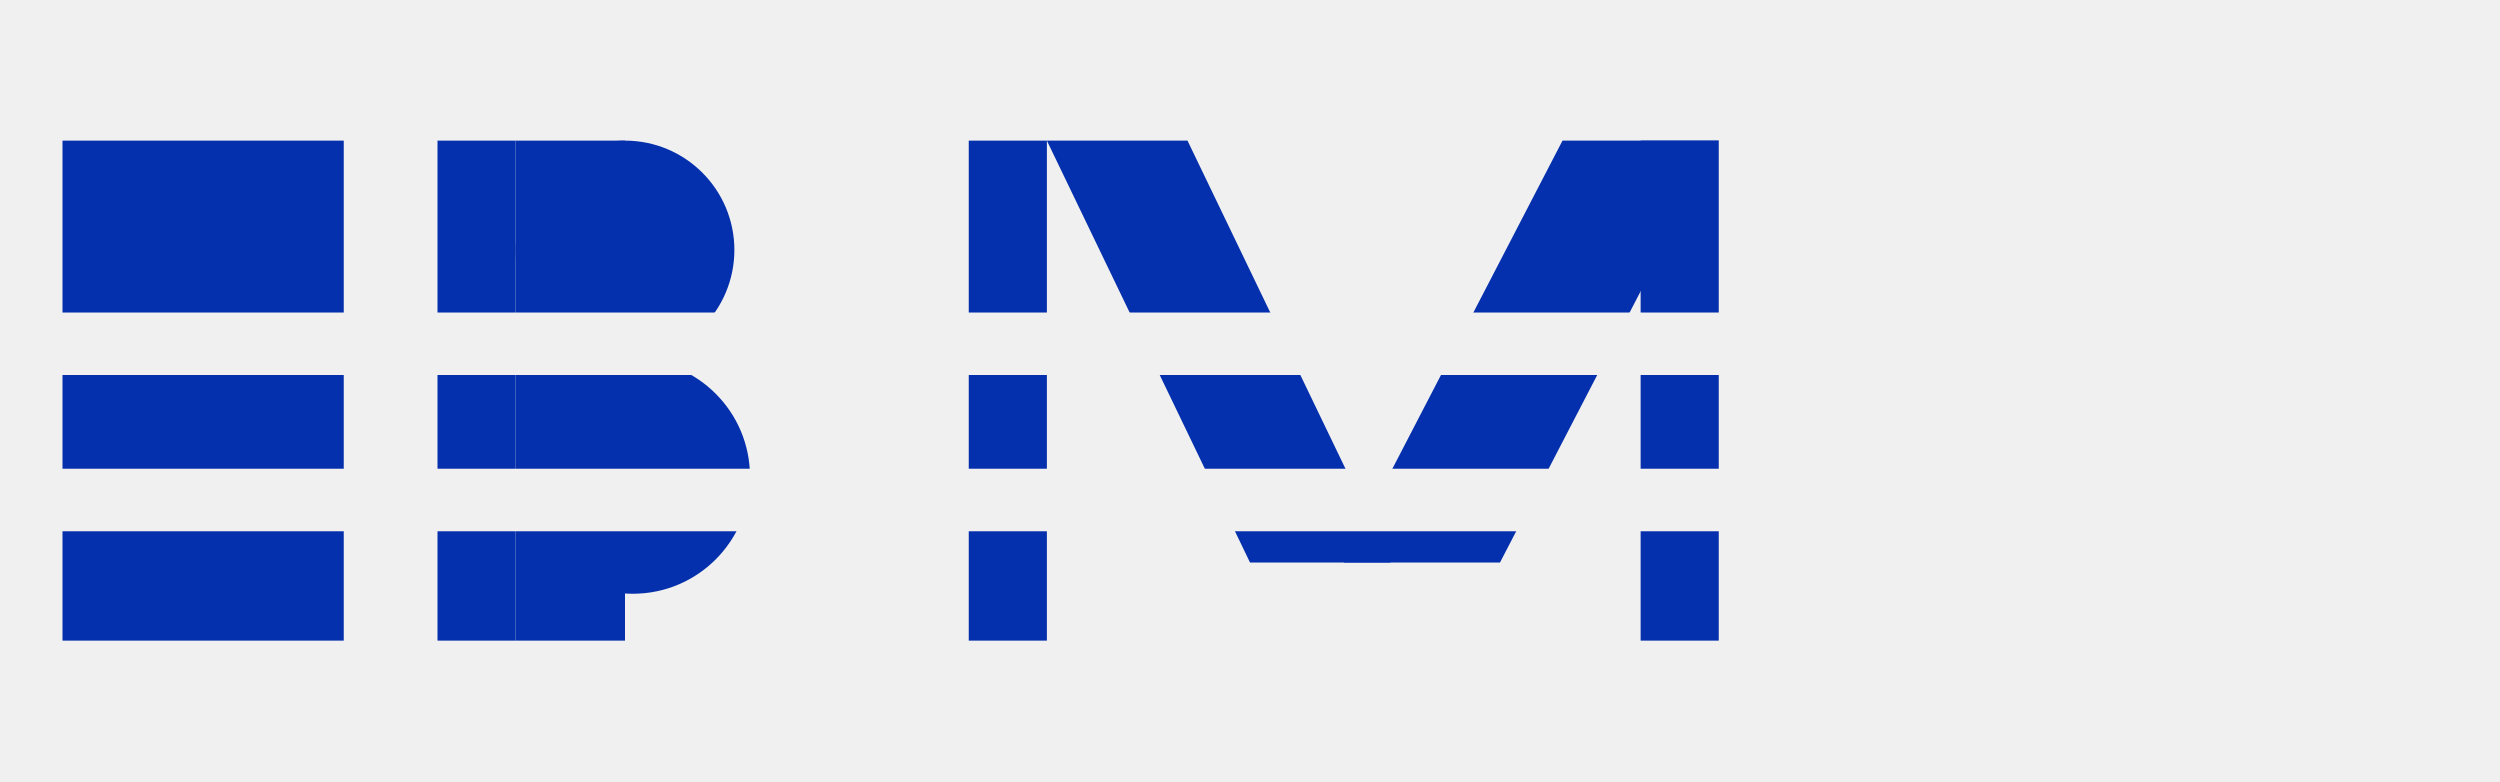
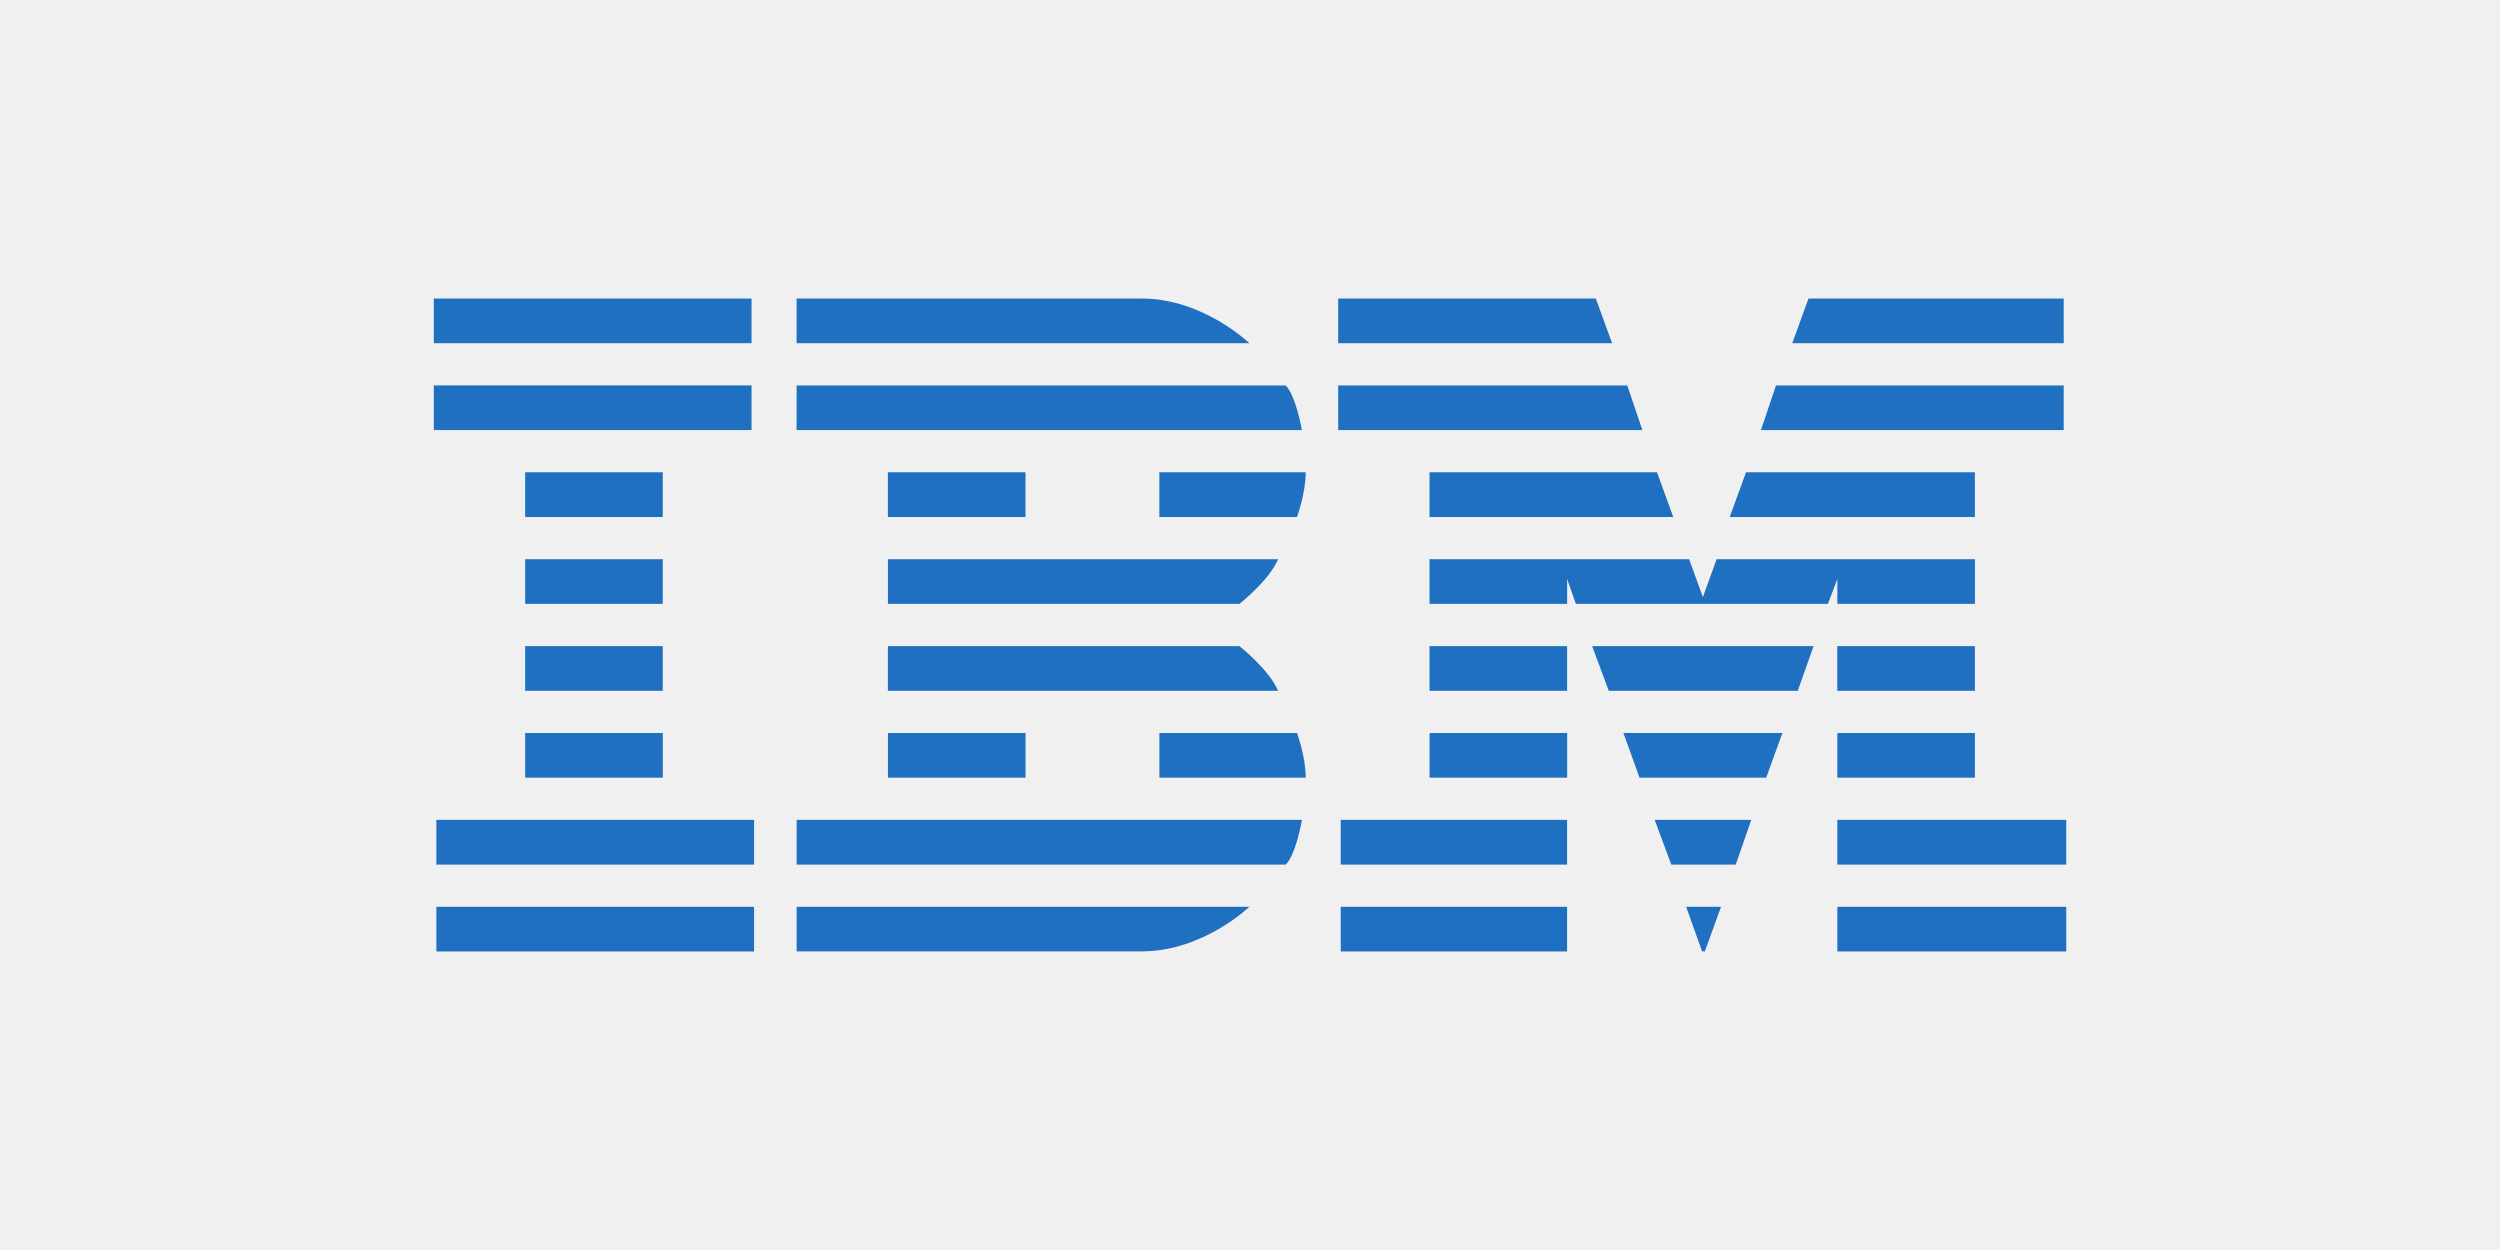
- <svg xmlns="http://www.w3.org/2000/svg" viewBox="0 0 160 50" role="img" aria-label="IBM">
-   <defs>
-     <mask id="ibm-stripes">
-       <rect width="160" height="50" fill="white" />
-       <rect x="0" y="20" width="160" height="4" fill="black" />
-       <rect x="0" y="30" width="160" height="4" fill="black" />
-     </mask>
-   </defs>
-   <g fill="#0530AD" mask="url(#ibm-stripes)">
-     <rect x="4" y="9" width="18" height="32" />
-     <rect x="28" y="9" width="5" height="32" />
-     <rect x="33" y="9" width="14" height="14" rx="7" />
-     <rect x="33" y="23" width="15" height="15" rx="7.5" />
-     <rect x="33" y="9" width="7" height="32" />
-     <rect x="62" y="9" width="5" height="32" />
-     <rect x="105" y="9" width="5" height="32" />
-     <polygon points="67,9 76,9 89,36 80,36" />
-     <polygon points="100,9 110,9 96,36 86,36" />
-   </g>
+ <svg xmlns="http://www.w3.org/2000/svg" width="120" height="60" preserveAspectRatio="xMidYMid">
+   <path d="M20.824 14.33v2.144h15.25V14.33zm17.412 0v2.144H59.97c0 0-2.22-2.144-5.16-2.144zm25.997 0v2.144H77.38l-.78-2.144zm22.575 0l-.78 2.144h13.03V14.33zM20.824 18.5v2.144h15.25V18.5zm17.412.003v2.14H62.49c0 0-.283-1.65-.777-2.14zm25.997 0v2.14h14.6l-.722-2.14zm21.014 0l-.722 2.14h14.532v-2.14zm-60.04 4.167v2.147h6.605V22.67zm17.412 0v2.147h6.605V22.67zm13.03 0v2.147h6.605c0 0 .42-1.134.42-2.147zm12.968 0v2.147h11.7l-.78-2.147zm15.193 0l-.784 2.147h11.768V22.67zm-58.602 4.173v2.144h6.605v-2.144zm17.412 0v2.144h16.87c0 0 1.41-1.1 1.86-2.144zm25.997 0v2.144h6.605v-1.194l.42 1.194h12.1l.45-1.194v1.194h6.605v-2.144h-12.4l-.658 1.816-.66-1.816zm-43.41 4.17v2.144h6.605v-2.144zm17.412 0v2.144h18.73c-.45-1.04-1.86-2.144-1.86-2.144zm25.997 0v2.144h6.605v-2.144zm7.805 0l.8 2.144h9.072l.76-2.144zm11.768 0v2.144h6.605v-2.144zm-62.98 4.17v2.144h6.605v-2.144zm17.412 0v2.144h6.605v-2.144zm13.03 0v2.144h7.024c0-1.012-.42-2.144-.42-2.144zm12.968 0v2.144h6.605v-2.144zm9.304 0l.774 2.144h6.08l.78-2.144zm10.268 0v2.144h6.605v-2.144zm-67.245 4.17V41.5h15.25v-2.147zm17.293 0V41.5h23.478c.494-.492.777-2.147.777-2.147zm26.116 0V41.5H75.22v-2.147zm15.07 0l.796 2.147h3.094l.747-2.147zm8.766 0V41.5h10.988v-2.147zm-67.245 4.173v2.144h15.25v-2.144zm17.293 0v2.14H54.81c2.94 0 5.16-2.14 5.16-2.14zm26.116 0v2.144H75.22v-2.144zm16.58 0l.765 2.138.132.003.777-2.14zm7.257 0v2.144h10.988v-2.144z" fill="#1f70c1" />
</svg>
